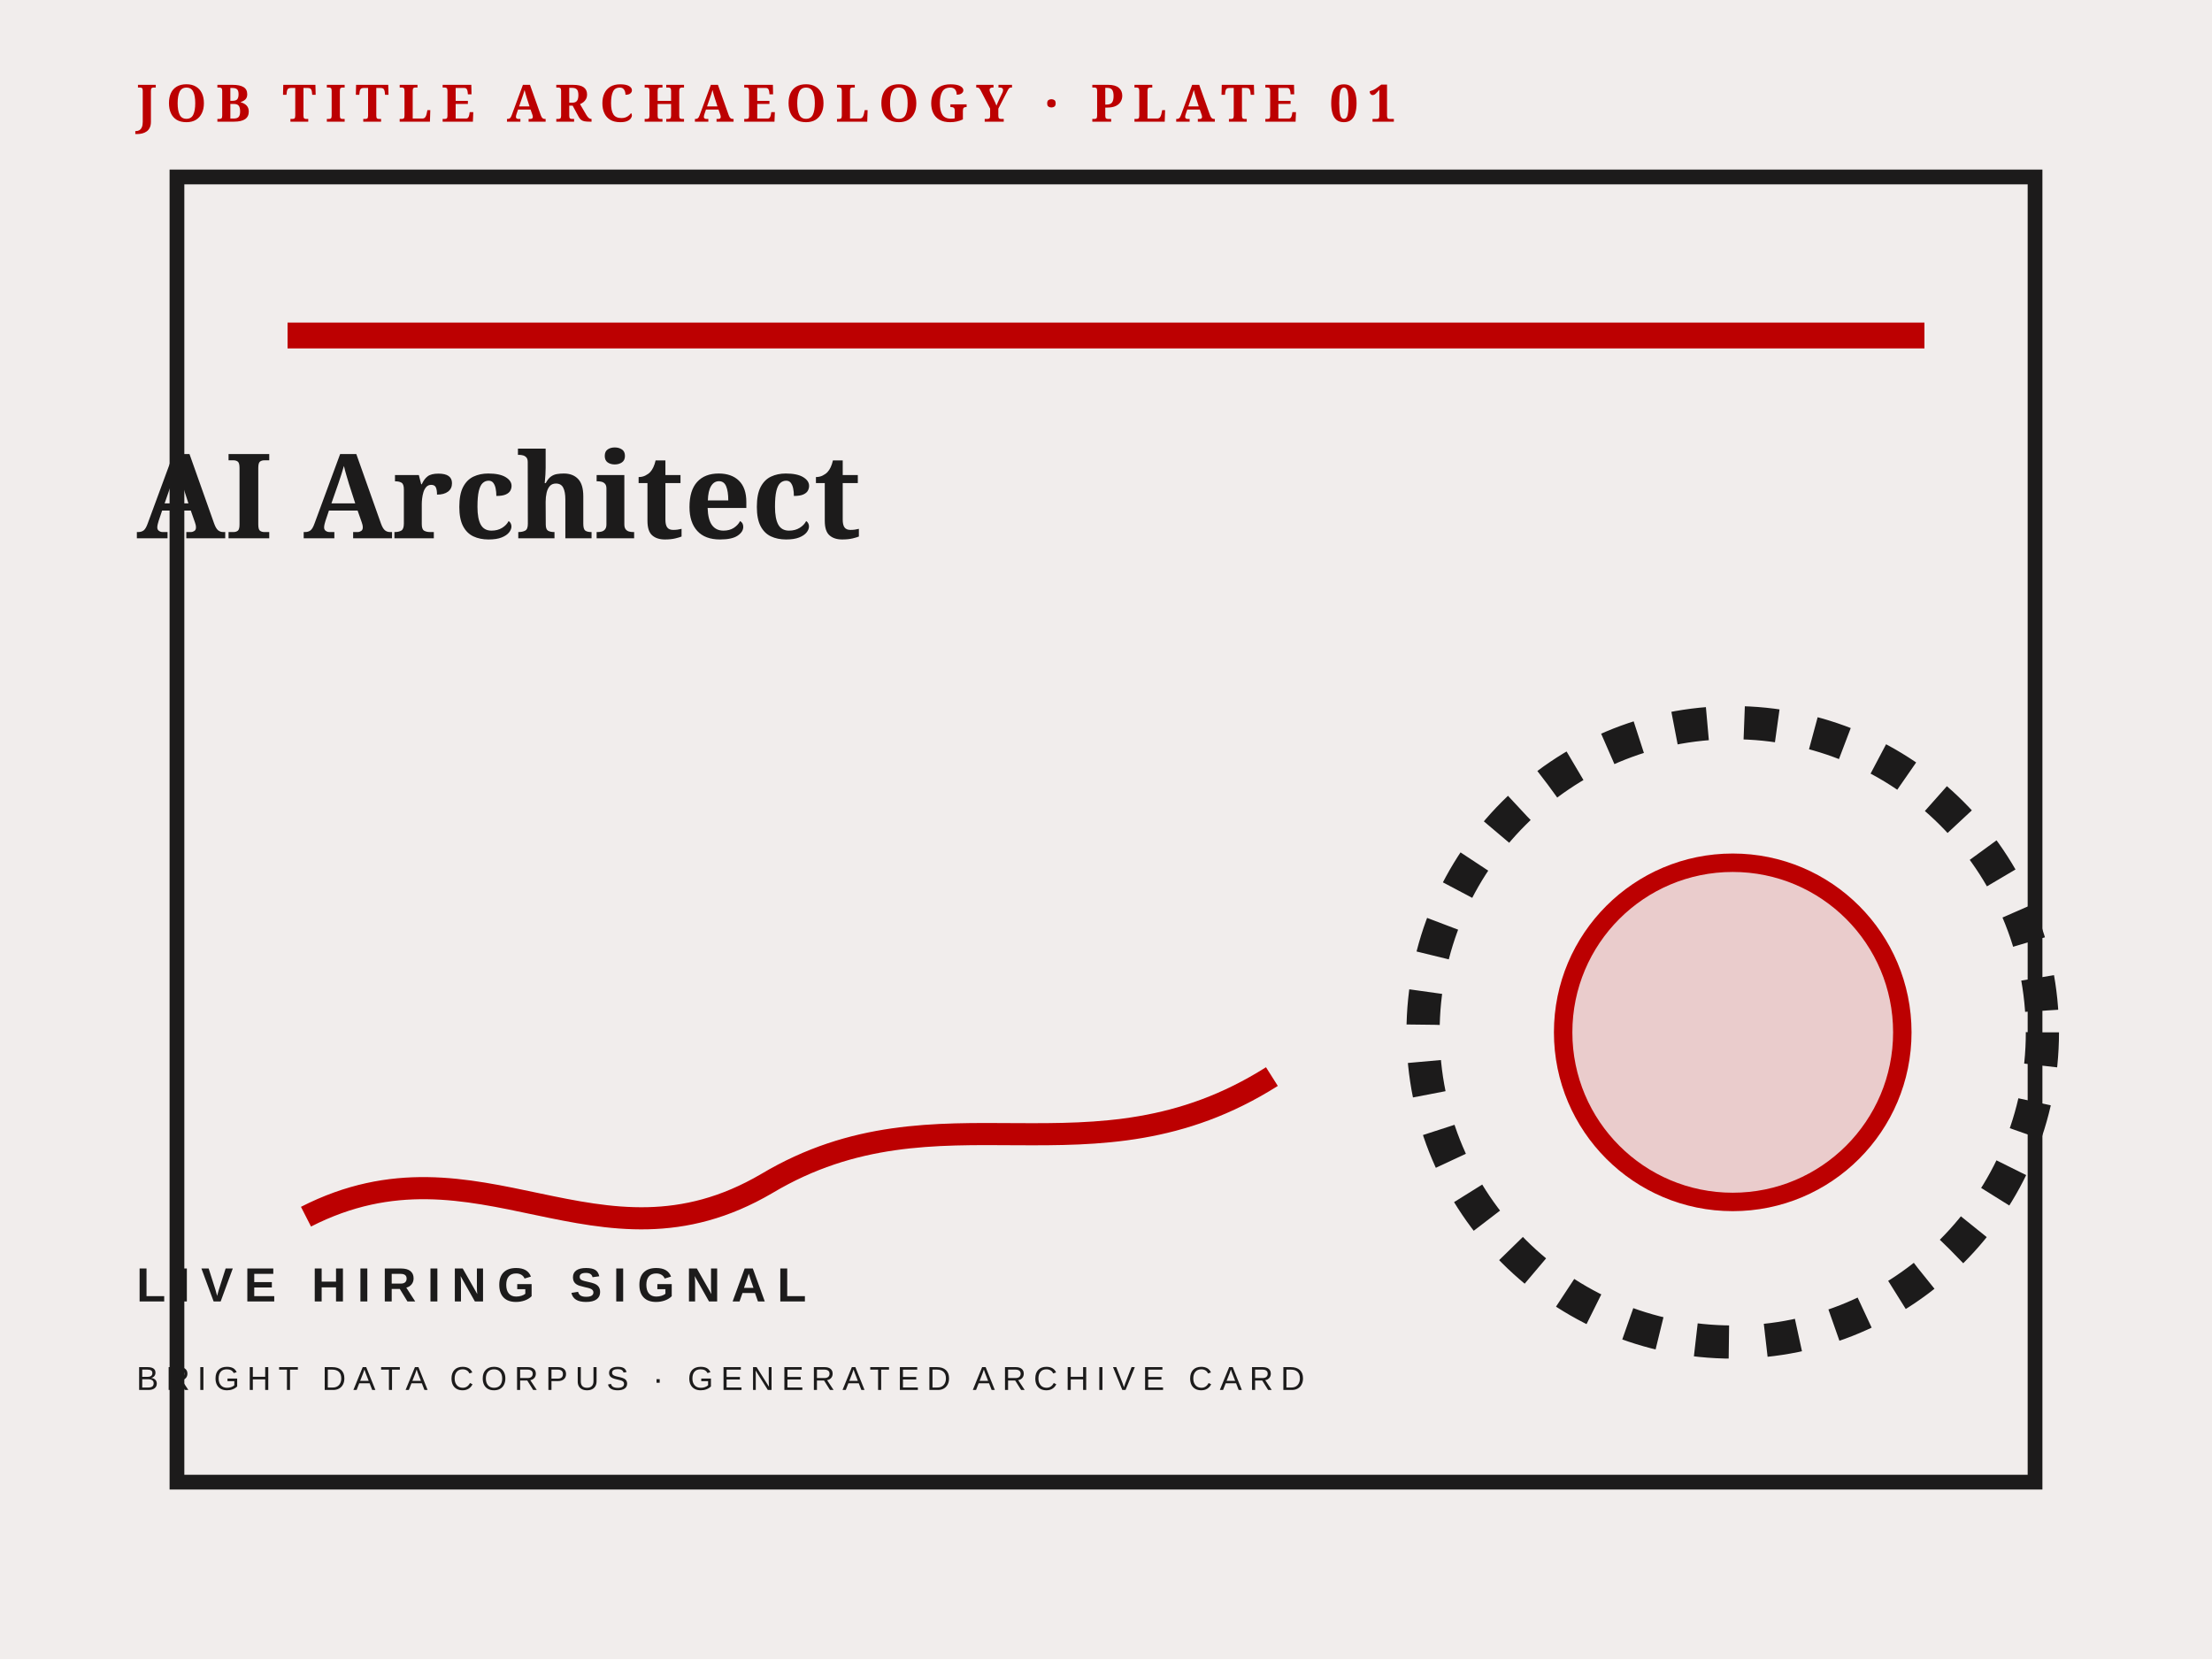
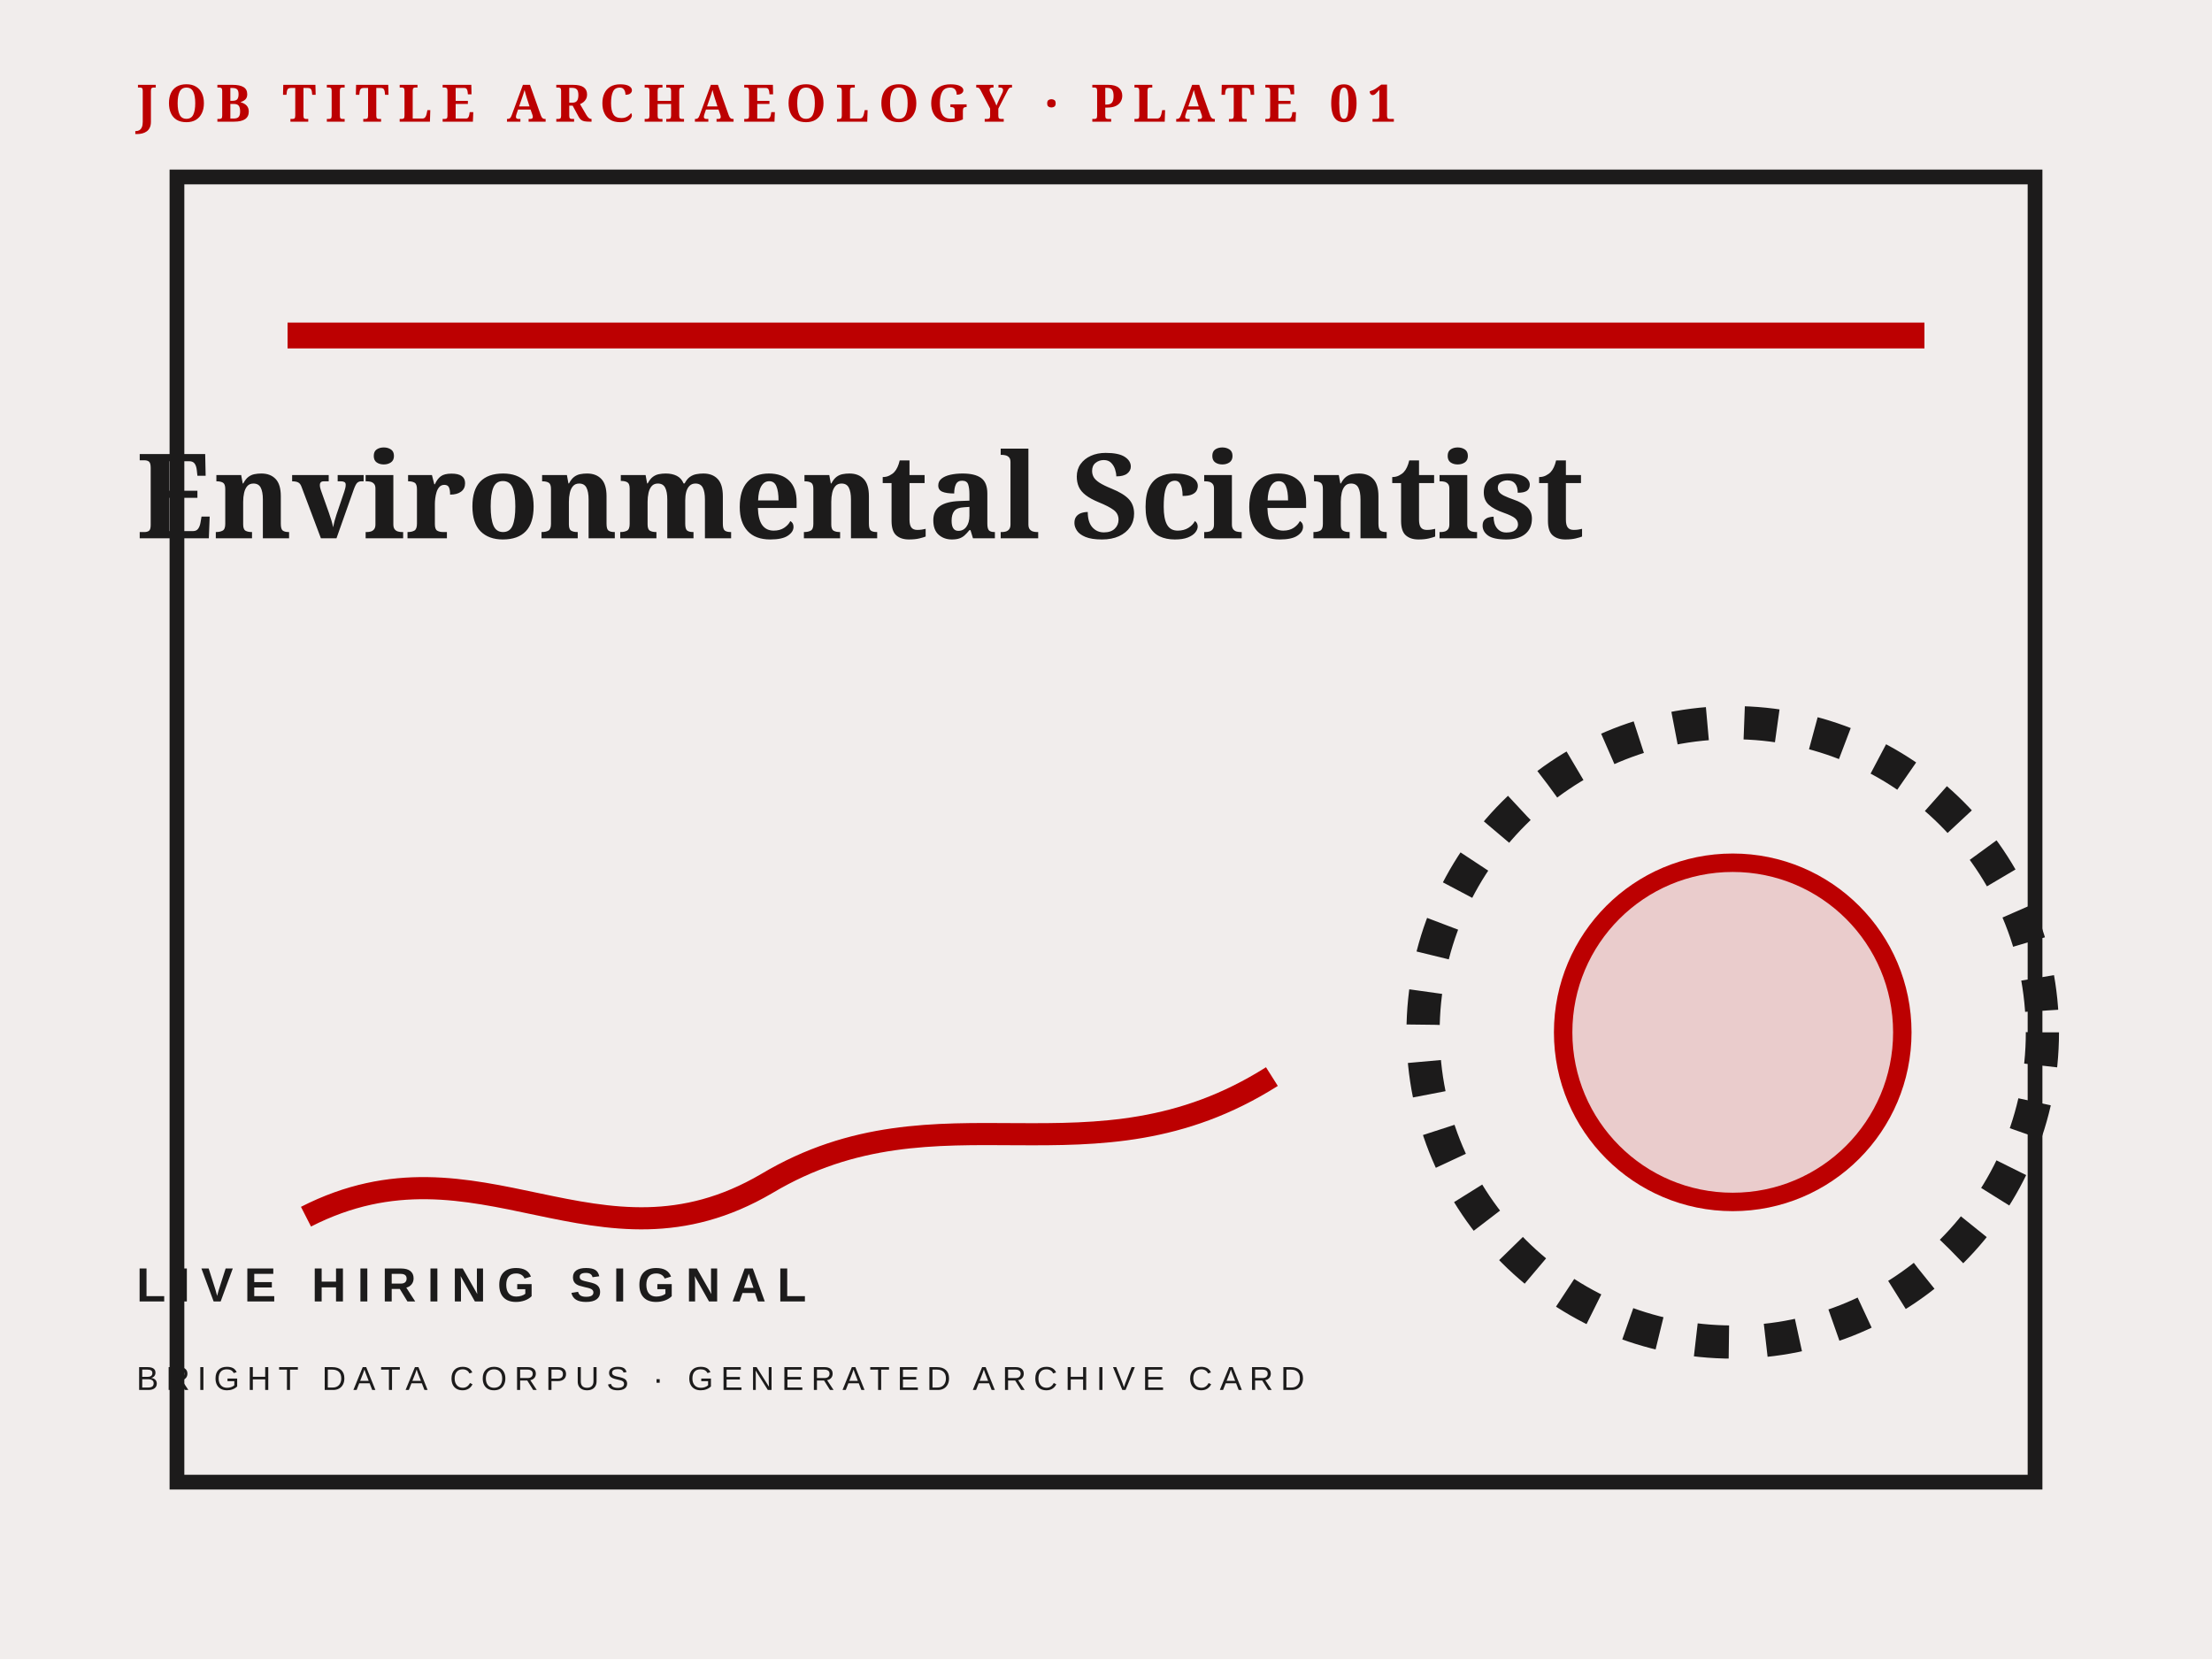
- <svg xmlns="http://www.w3.org/2000/svg" viewBox="0 0 1200 900" role="img" aria-label="AI Architect archive illustration">
+ <svg xmlns="http://www.w3.org/2000/svg" viewBox="0 0 1200 900" role="img" aria-label="Environmental Scientist archive illustration">
  <rect width="1200" height="900" fill="#f1edec" />
  <path d="M96 96H1104V804H96Z" fill="none" stroke="#1c1b1b" stroke-width="8" />
  <path d="M156 182H1044" stroke="#bc0001" stroke-width="14" />
  <circle cx="940" cy="560" r="168" fill="none" stroke="#1c1b1b" stroke-width="18" stroke-dasharray="18 20" />
  <circle cx="940" cy="560" r="92" fill="#bc0001" fill-opacity="0.14" stroke="#bc0001" stroke-width="10" />
  <path d="M166 660C260 612 324 696 416 642C510 586 592 646 690 584" fill="none" stroke="#bc0001" stroke-width="12" />
  <text x="74" y="66" fill="#bc0001" font-family="Georgia,serif" font-size="28" font-weight="700" letter-spacing="5">JOB TITLE ARCHAEOLOGY · PLATE 01</text>
  <text x="74" y="292" fill="#1c1b1b" font-family="Georgia,serif" font-size="64" font-weight="700">
-     <tspan x="74">AI Architect</tspan>
+     <tspan x="74">Environmental Scientist</tspan>
  </text>
  <text x="74" y="706" fill="#1c1b1b" font-family="Arial,sans-serif" font-size="26" font-weight="700" letter-spacing="6">LIVE HIRING SIGNAL</text>
  <text x="74" y="754" fill="#1c1b1b" font-family="Arial,sans-serif" font-size="18" letter-spacing="4">BRIGHT DATA CORPUS · GENERATED ARCHIVE CARD</text>
</svg>
